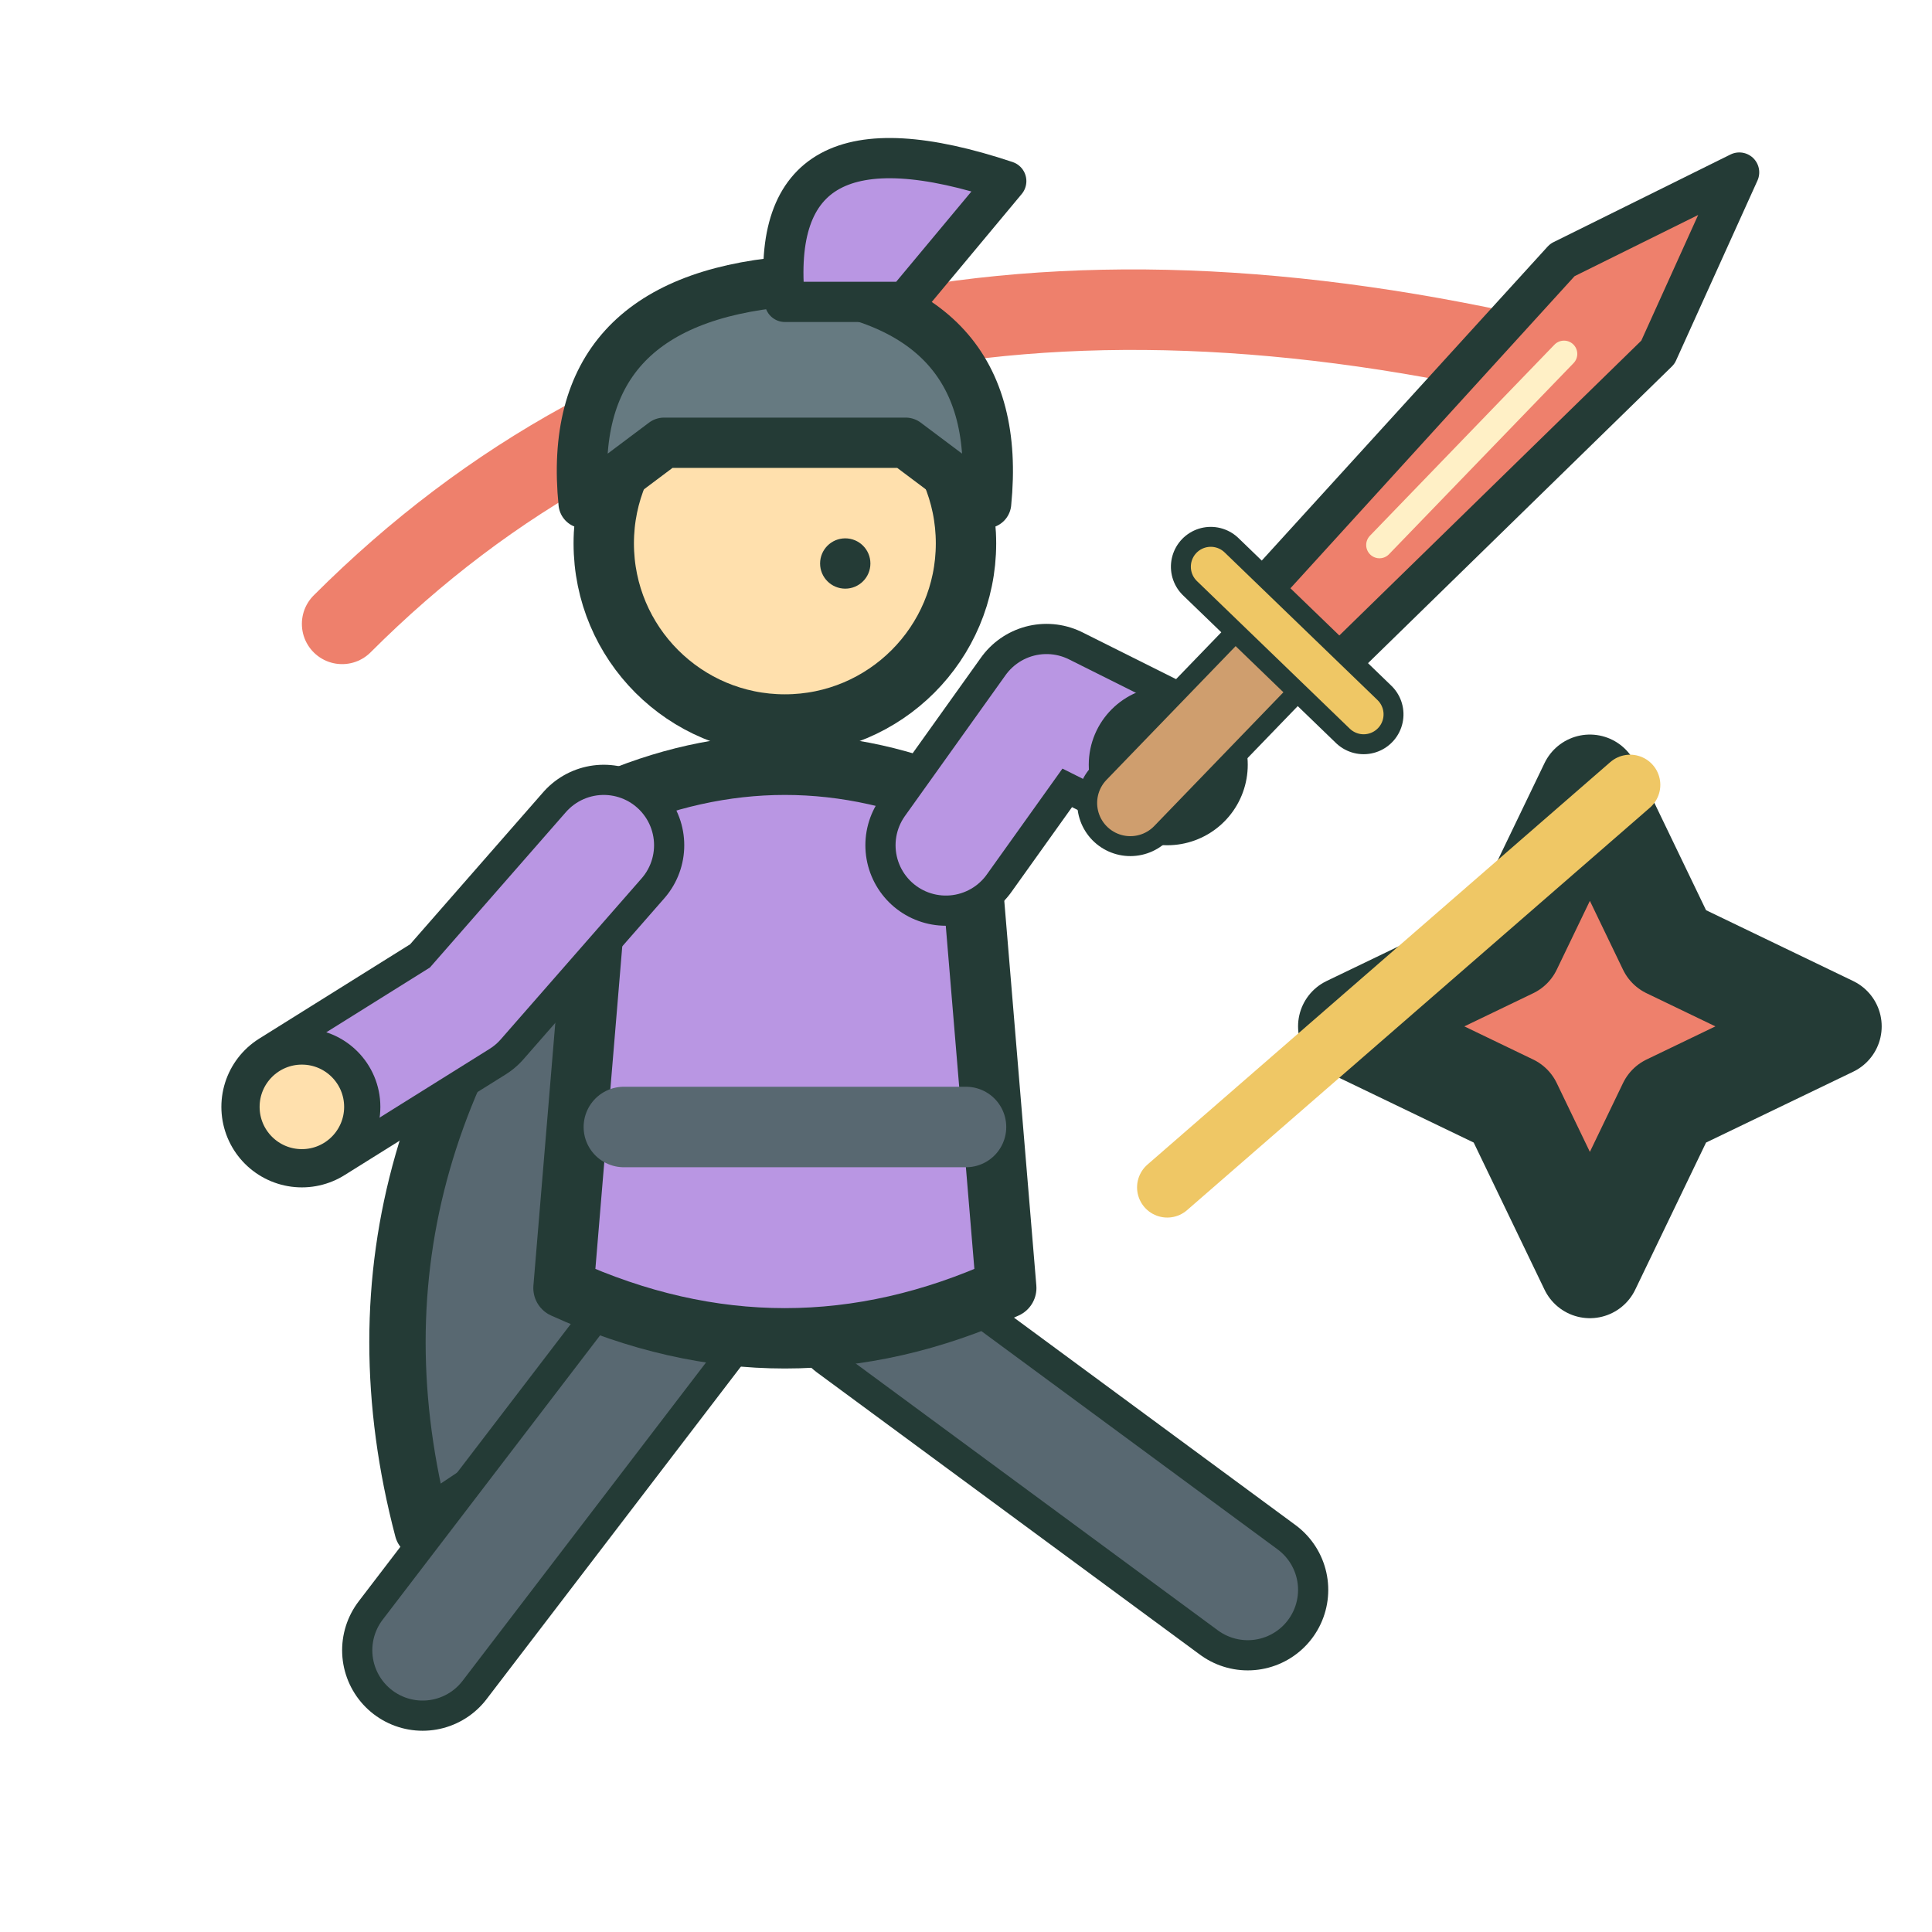
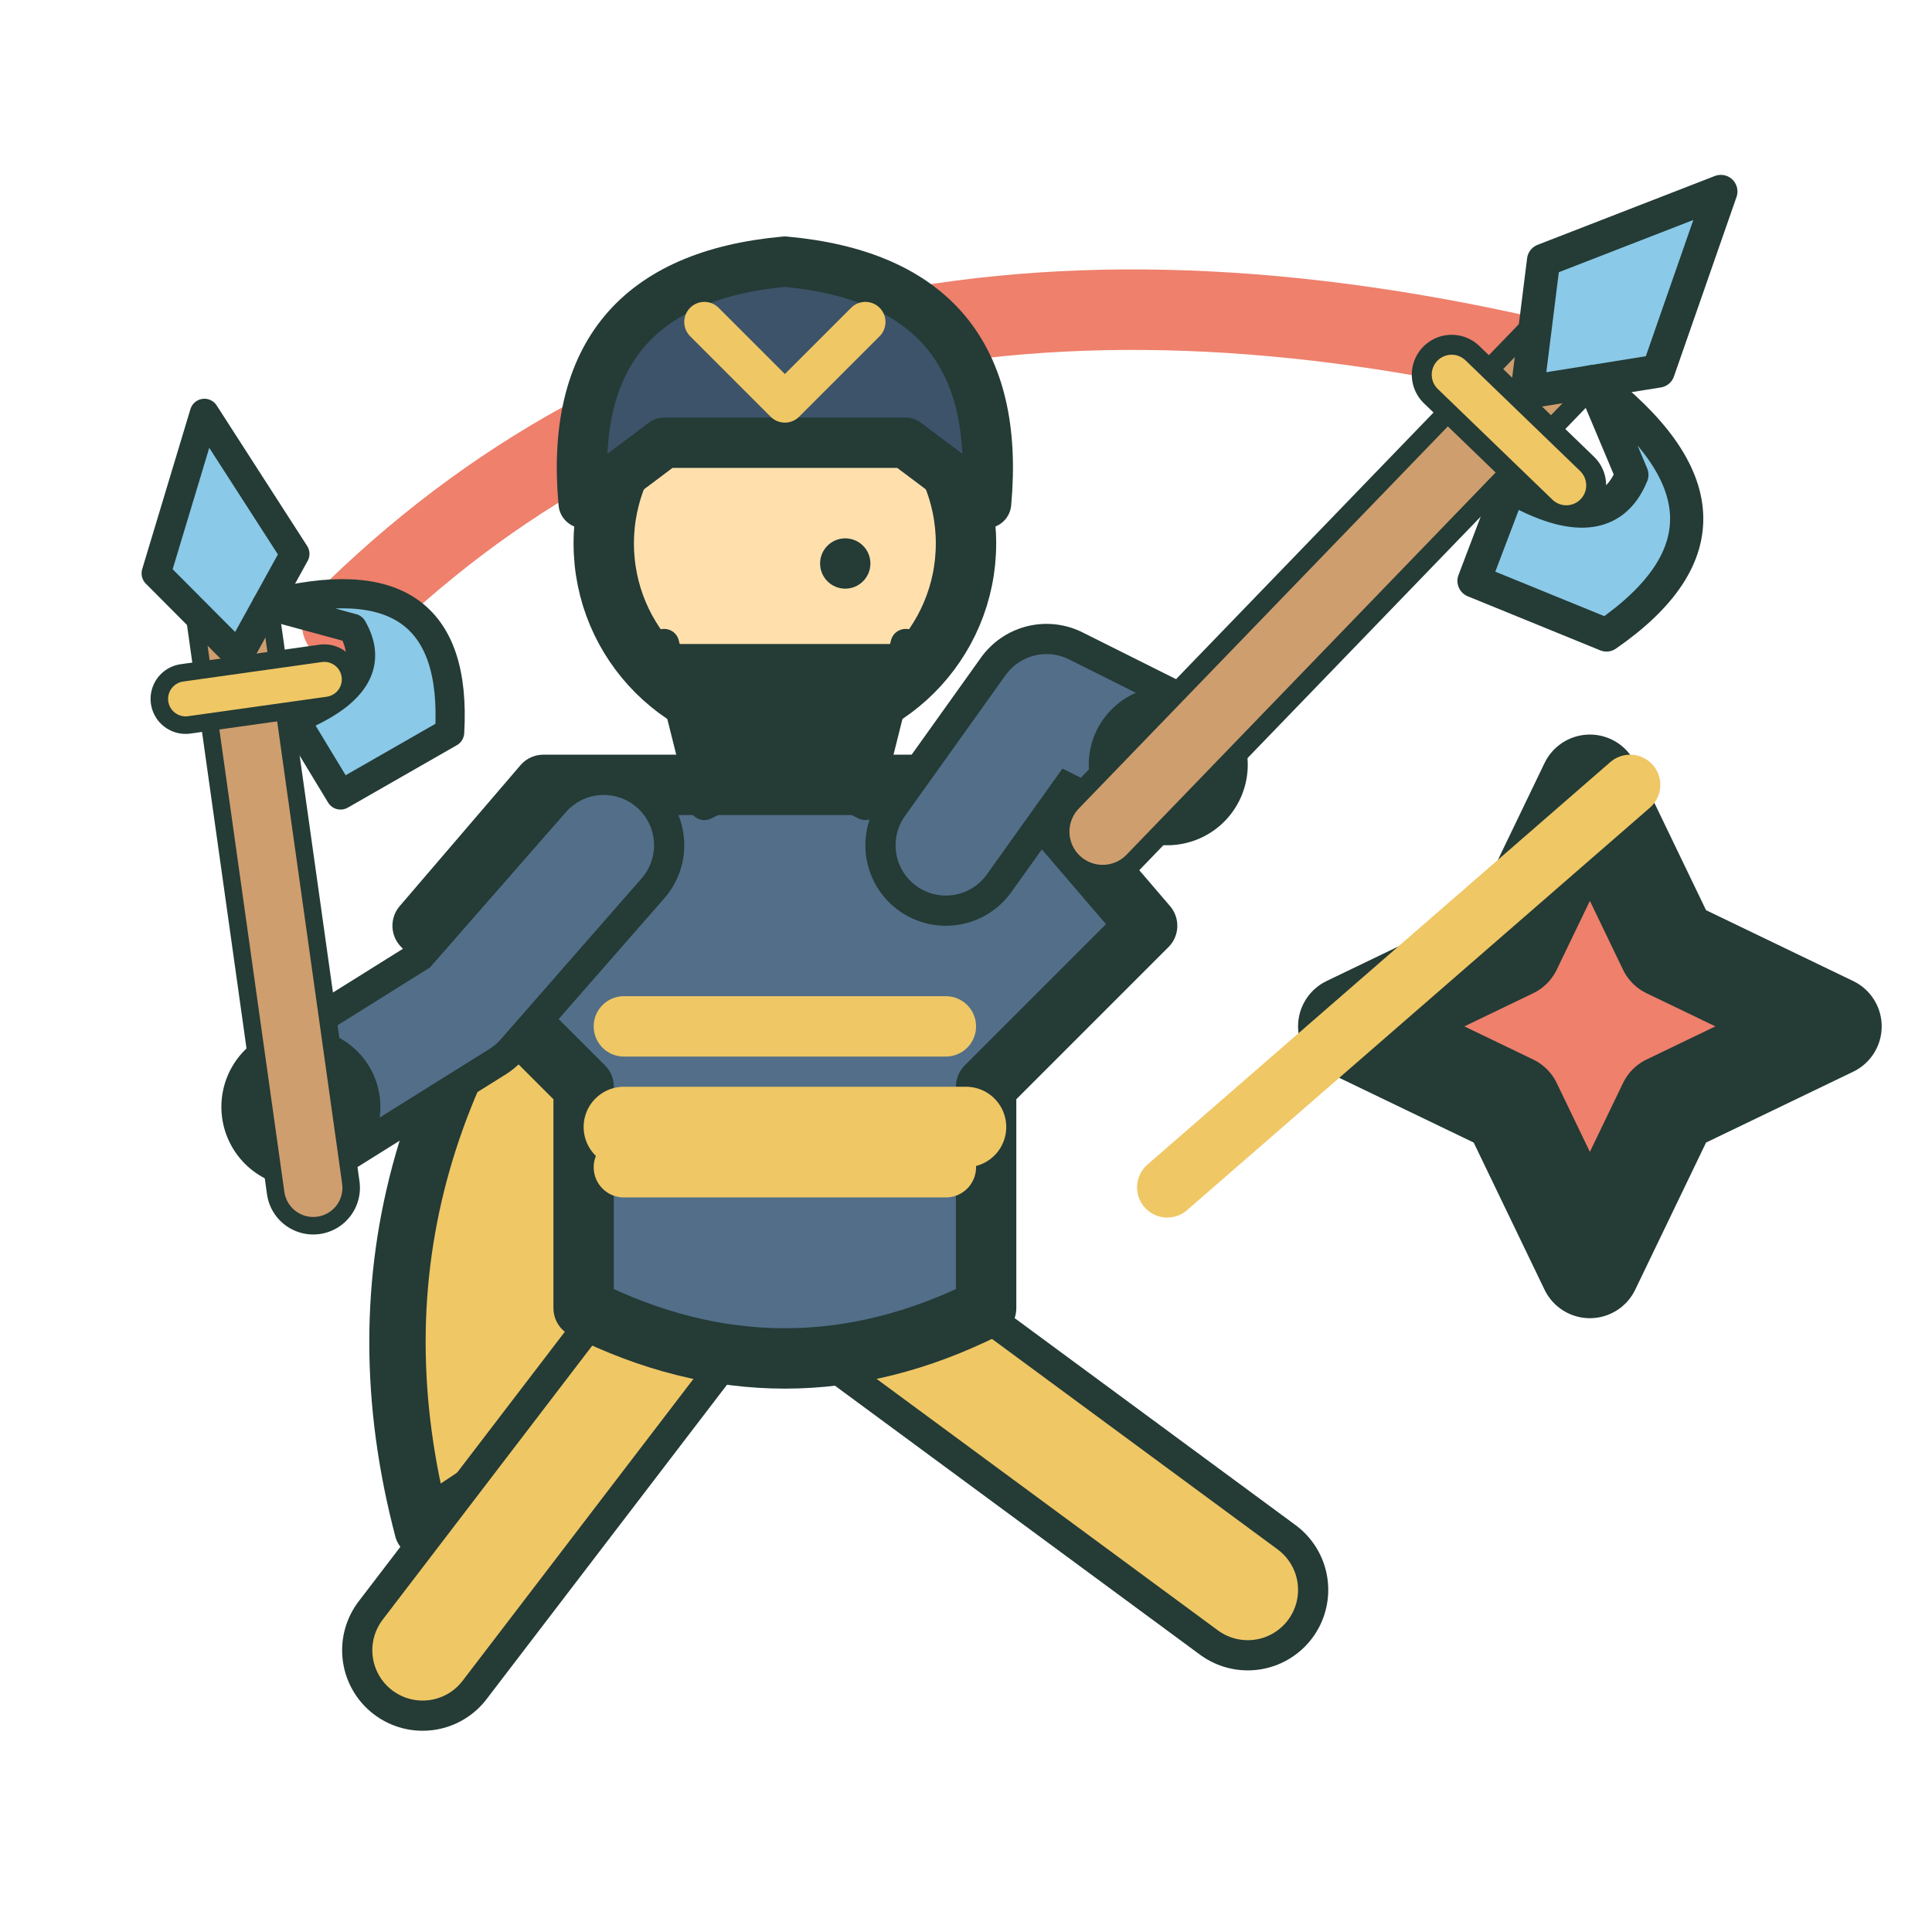
<svg xmlns="http://www.w3.org/2000/svg" width="256" height="256" viewBox="0 0 96 96">
  <path d="M17 31 Q39 9 77 18" fill="none" stroke="#ee806c" stroke-width="4" stroke-linecap="round" stroke-linejoin="round" />
-   <path d="M31 41 Q16 57 21 76 L36 66 Z" fill="#586871" stroke="#243b36" stroke-width="2.8" stroke-linecap="round" stroke-linejoin="round" />
+   <path d="M31 41 Q16 57 21 76 L36 66 Z" fill="#efc765" stroke="#243b36" stroke-width="2.8" stroke-linecap="round" stroke-linejoin="round" />
  <path d="M34 65 L21 82" fill="none" stroke="#243b36" stroke-width="8" stroke-linecap="round" stroke-linejoin="round" />
-   <path d="M34 65 L21 82" fill="none" stroke="#586871" stroke-width="5" stroke-linecap="round" stroke-linejoin="round" />
+   <path d="M34 65 L21 82" fill="none" stroke="#efc765" stroke-width="5" stroke-linecap="round" stroke-linejoin="round" />
  <path d="M43 65 L62 79" fill="none" stroke="#243b36" stroke-width="8" stroke-linecap="round" stroke-linejoin="round" />
-   <path d="M43 65 L62 79" fill="none" stroke="#586871" stroke-width="5" stroke-linecap="round" stroke-linejoin="round" />
-   <path d="M30 40 Q39 36 48 40 L50 64 Q39 69 28 64 Z" fill="#b996e3" stroke="#243b36" stroke-width="3" stroke-linecap="round" stroke-linejoin="round" />
-   <path d="M31 56 H48" fill="none" stroke="#586871" stroke-width="4" stroke-linecap="round" stroke-linejoin="round" />
+   <path d="M43 65 L62 79" fill="none" stroke="#efc765" stroke-width="5" stroke-linecap="round" stroke-linejoin="round" />
+   <path d="M27 39 L21 46 L29 54 V65 Q39 70 49 65 V54 L57 46 L51 39 Z" fill="#526e88" stroke="#243b36" stroke-width="3" stroke-linecap="round" stroke-linejoin="round" />
+   <path d="M31 51 H47 M31 58 H47" fill="none" stroke="#efc765" stroke-width="3" stroke-linecap="round" stroke-linejoin="round" />
+   <path d="M31 56 H48" fill="none" stroke="#efc765" stroke-width="4" stroke-linecap="round" stroke-linejoin="round" />
  <path d="M47 42 L52 35 L58 38" fill="none" stroke="#243b36" stroke-width="8" stroke-linecap="round" stroke-linejoin="round" />
-   <path d="M47 42 L52 35 L58 38" fill="none" stroke="#b996e3" stroke-width="5" stroke-linecap="round" stroke-linejoin="round" />
+   <path d="M47 42 L52 35 L58 38" fill="none" stroke="#526e88" stroke-width="5" stroke-linecap="round" stroke-linejoin="round" />
  <path d="M30 42 L23 50 L15 55" fill="none" stroke="#243b36" stroke-width="8" stroke-linecap="round" stroke-linejoin="round" />
-   <path d="M30 42 L23 50 L15 55" fill="none" stroke="#b996e3" stroke-width="5" stroke-linecap="round" stroke-linejoin="round" />
+   <path d="M30 42 L23 50 L15 55" fill="none" stroke="#526e88" stroke-width="5" stroke-linecap="round" stroke-linejoin="round" />
  <circle cx="39" cy="27" r="9" fill="#ffe0ad" stroke="#243b36" stroke-width="3" />
  <circle cx="42" cy="28" r="1.25" fill="#243b36" stroke="#243b36" stroke-width="0" />
-   <path d="M29 25 Q28 15 39 14 Q50 15 49 25 L45 22 H33 Z" fill="#667a81" stroke="#243b36" stroke-width="2.5" stroke-linecap="round" stroke-linejoin="round" />
-   <path d="M39 15 Q38 5 50 9 L45 15 Z" fill="#b996e3" stroke="#243b36" stroke-width="2" stroke-linecap="round" stroke-linejoin="round" />
+   <path d="M29 25 Q28 14 39 13 Q50 14 49 25 L45 22 H33 Z" fill="#3c5369" stroke="#243b36" stroke-width="2.5" stroke-linecap="round" stroke-linejoin="round" />
+   <path d="M33 32 L35 40 L39 38 L43 40 L45 32" fill="#243b36" stroke="#243b36" stroke-width="1.5" stroke-linecap="round" stroke-linejoin="round" />
+   <path d="M35 16 L39 20 L43 16" fill="none" stroke="#efc765" stroke-width="2" stroke-linecap="round" stroke-linejoin="round" />
  <circle cx="58" cy="38" r="3" fill="#ffe0ad" stroke="#243b36" stroke-width="1.8" />
  <circle cx="15" cy="55" r="3" fill="#ffe0ad" stroke="#243b36" stroke-width="1.8" />
  <g transform="translate(58 38) rotate(44) scale(0.66)">
-     <path d="M0 4 L0 -13" fill="none" stroke="#243b36" stroke-width="8" stroke-linecap="round" stroke-linejoin="round" />
-     <path d="M0 4 L0 -13" fill="none" stroke="#cf9e6e" stroke-width="5" stroke-linecap="round" stroke-linejoin="round" />
-     <path d="M-4 -14 L-5 -48 L0 -62 L5 -48 L4 -14 Z" fill="#ee806c" stroke="#243b36" stroke-width="3" stroke-linecap="round" stroke-linejoin="round" />
-     <path d="M-8 -13 L8 -13" fill="none" stroke="#243b36" stroke-width="6" stroke-linecap="round" stroke-linejoin="round" />
-     <path d="M-8 -13 L8 -13" fill="none" stroke="#efc765" stroke-width="3" stroke-linecap="round" stroke-linejoin="round" />
-     <path d="M0 -23 V-43" fill="none" stroke="#fff0c6" stroke-width="2" stroke-linecap="round" stroke-linejoin="round" />
+     <path d="M0 7 L0 -46" fill="none" stroke="#243b36" stroke-width="8" stroke-linecap="round" stroke-linejoin="round" />
+     <path d="M0 7 L0 -46" fill="none" stroke="#cf9e6e" stroke-width="5" stroke-linecap="round" stroke-linejoin="round" />
+     <path d="M0 -60 L-6 -47 L0 -39 L6 -47 Z" fill="#8ac9e7" stroke="#243b36" stroke-width="2.5" stroke-linecap="round" stroke-linejoin="round" />
+     <path d="M3 -43 Q20 -45 17 -30 L7 -26 L4 -33 Q12 -35 10 -40 Z" fill="#8ac9e7" stroke="#243b36" stroke-width="2.5" stroke-linecap="round" stroke-linejoin="round" />
+     <path d="M-5 -36 L7 -36" fill="none" stroke="#243b36" stroke-width="6" stroke-linecap="round" stroke-linejoin="round" />
+     <path d="M-5 -36 L7 -36" fill="none" stroke="#efc765" stroke-width="3" stroke-linecap="round" stroke-linejoin="round" />
+   </g>
+   <g transform="translate(15 55) rotate(-8) scale(0.58)">
+     <path d="M0 7 L0 -46" fill="none" stroke="#243b36" stroke-width="8" stroke-linecap="round" stroke-linejoin="round" />
+     <path d="M0 7 L0 -46" fill="none" stroke="#cf9e6e" stroke-width="5" stroke-linecap="round" stroke-linejoin="round" />
+     <path d="M0 -60 L-6 -47 L0 -39 L6 -47 Z" fill="#8ac9e7" stroke="#243b36" stroke-width="2.5" stroke-linecap="round" stroke-linejoin="round" />
+     <path d="M3 -43 Q20 -45 17 -30 L7 -26 L4 -33 Q12 -35 10 -40 Z" fill="#8ac9e7" stroke="#243b36" stroke-width="2.5" stroke-linecap="round" stroke-linejoin="round" />
+     <path d="M-5 -36 L7 -36" fill="none" stroke="#243b36" stroke-width="6" stroke-linecap="round" stroke-linejoin="round" />
+     <path d="M-5 -36 L7 -36" fill="none" stroke="#efc765" stroke-width="3" stroke-linecap="round" stroke-linejoin="round" />
  </g>
  <path d="M79.00,39.00 L82.90,47.10 L91.00,51.00 L82.90,54.90 L79.00,63.00 L75.10,54.90 L67.00,51.00 L75.10,47.10 Z" fill="#ee806c" stroke="#243b36" stroke-width="5" stroke-linecap="round" stroke-linejoin="round" />
  <path d="M58 59 L81 39" fill="none" stroke="#efc765" stroke-width="3" stroke-linecap="round" stroke-linejoin="round" />
</svg>
